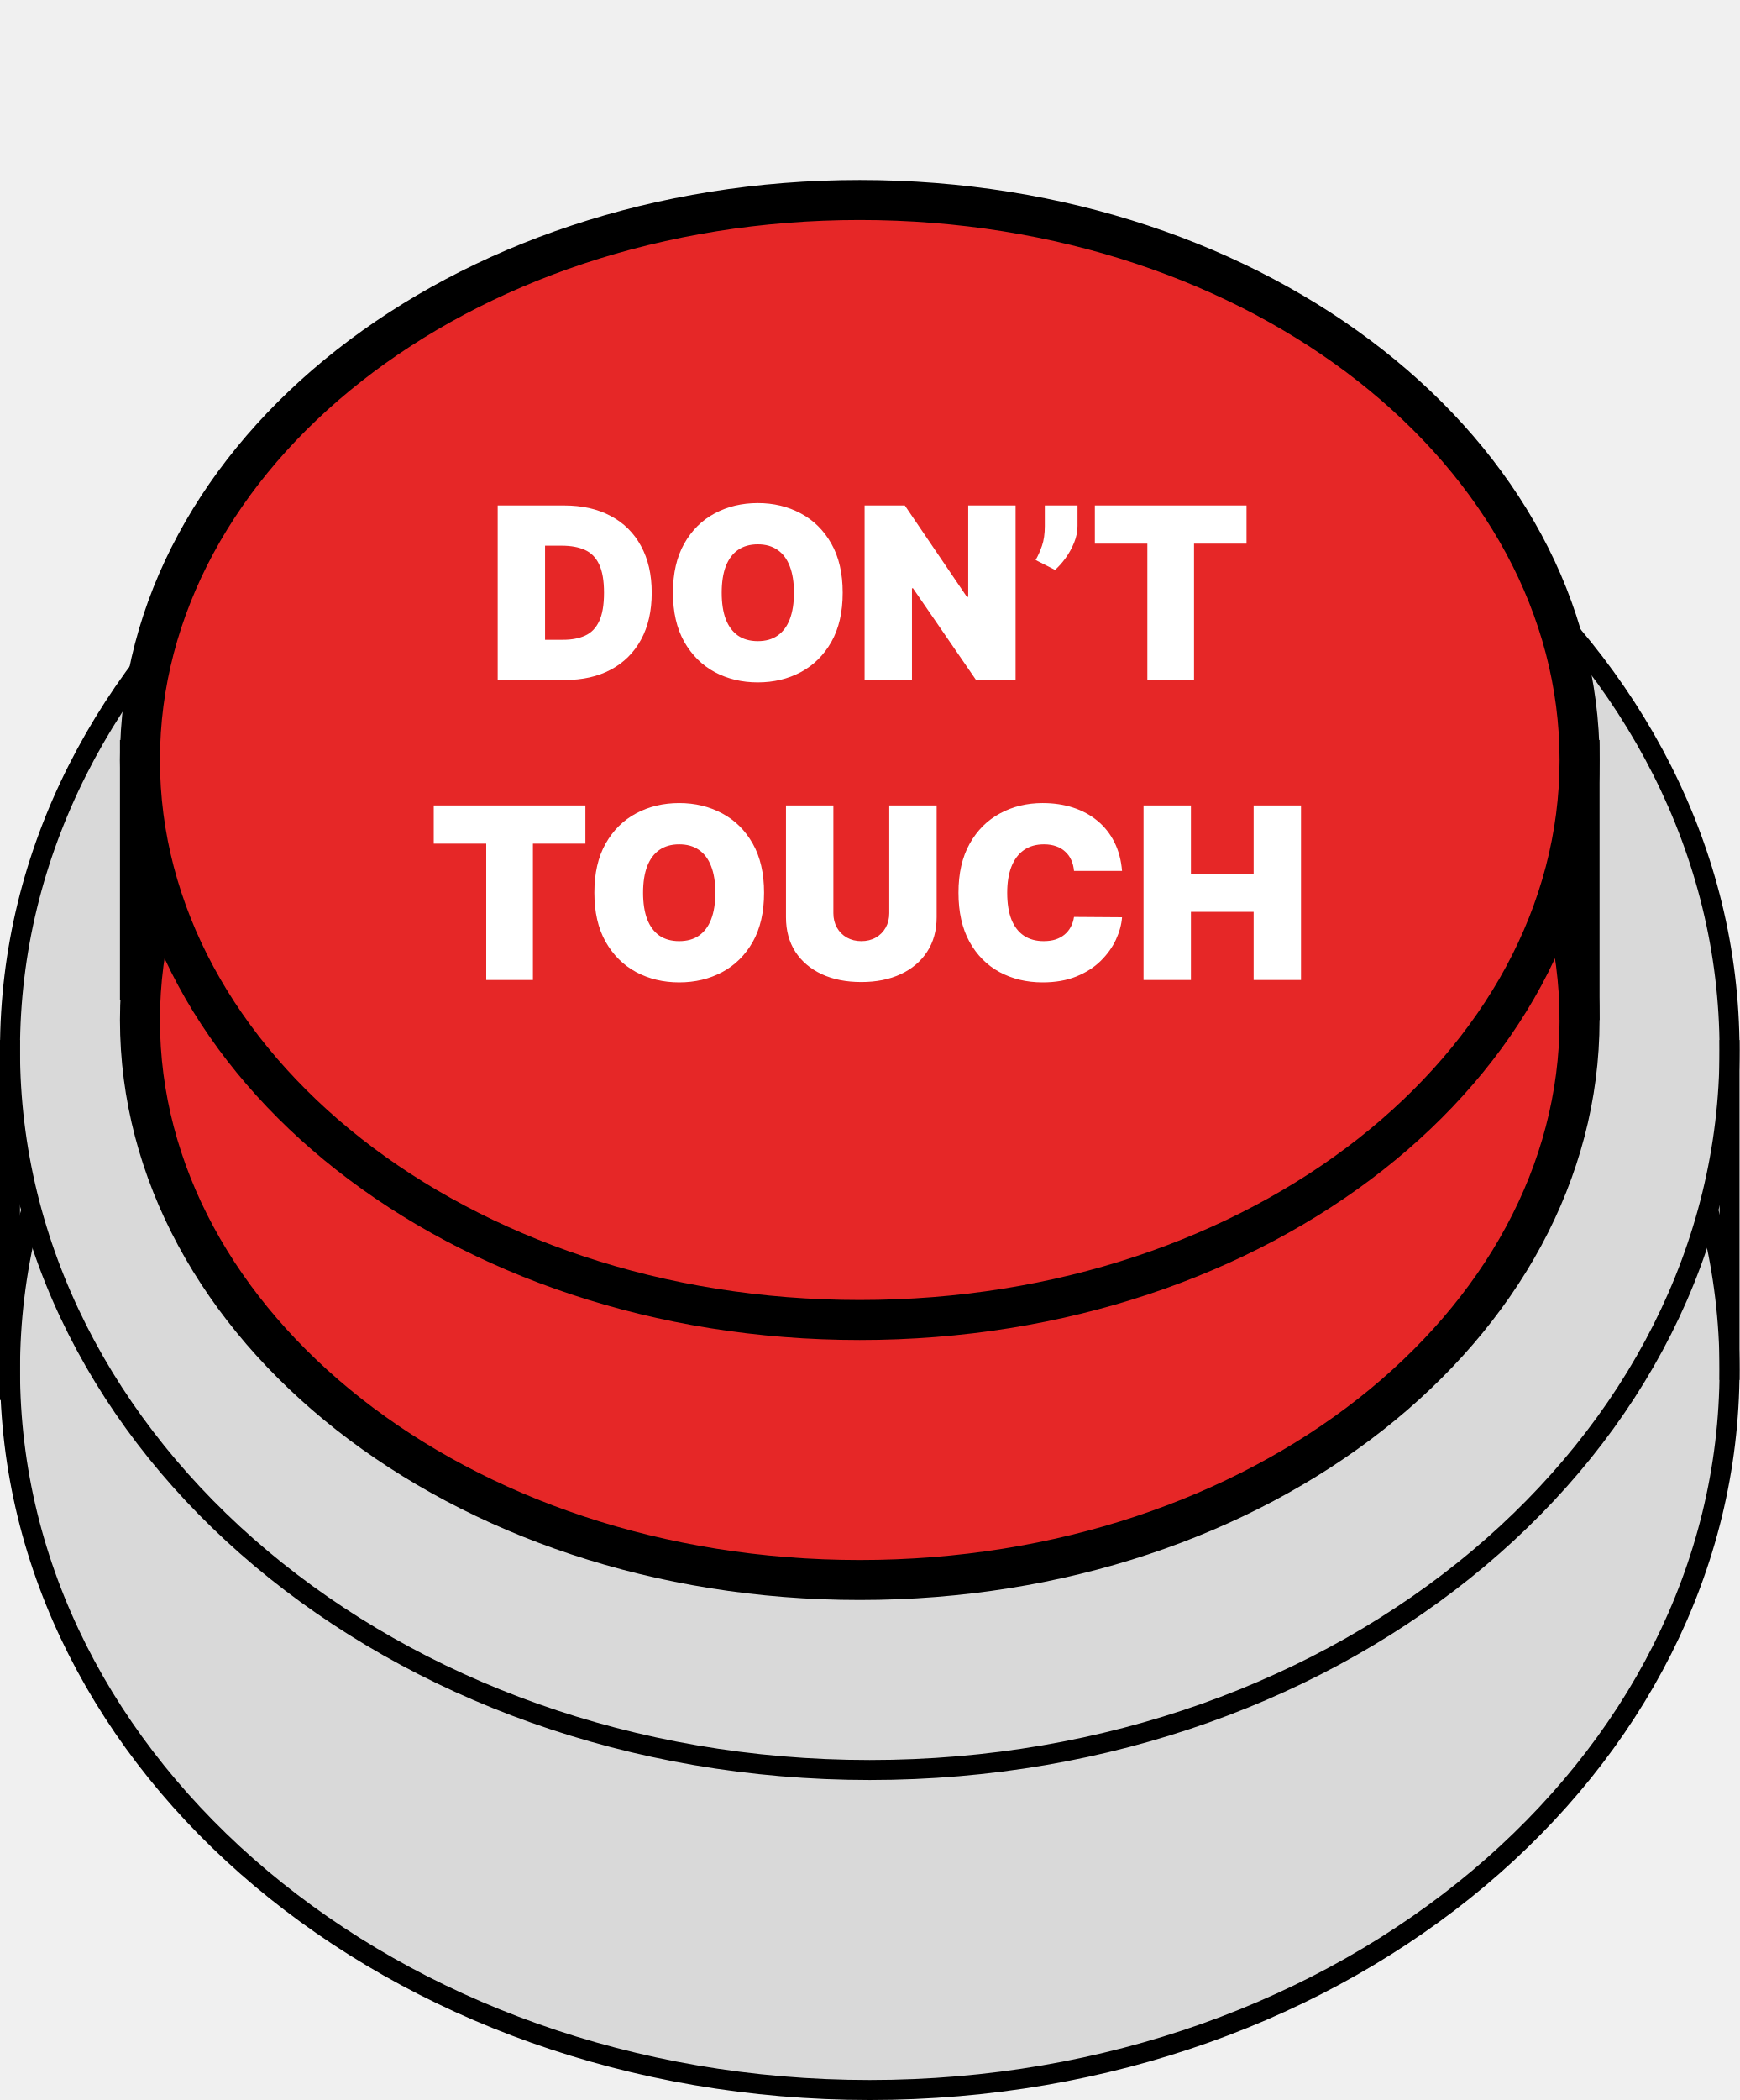
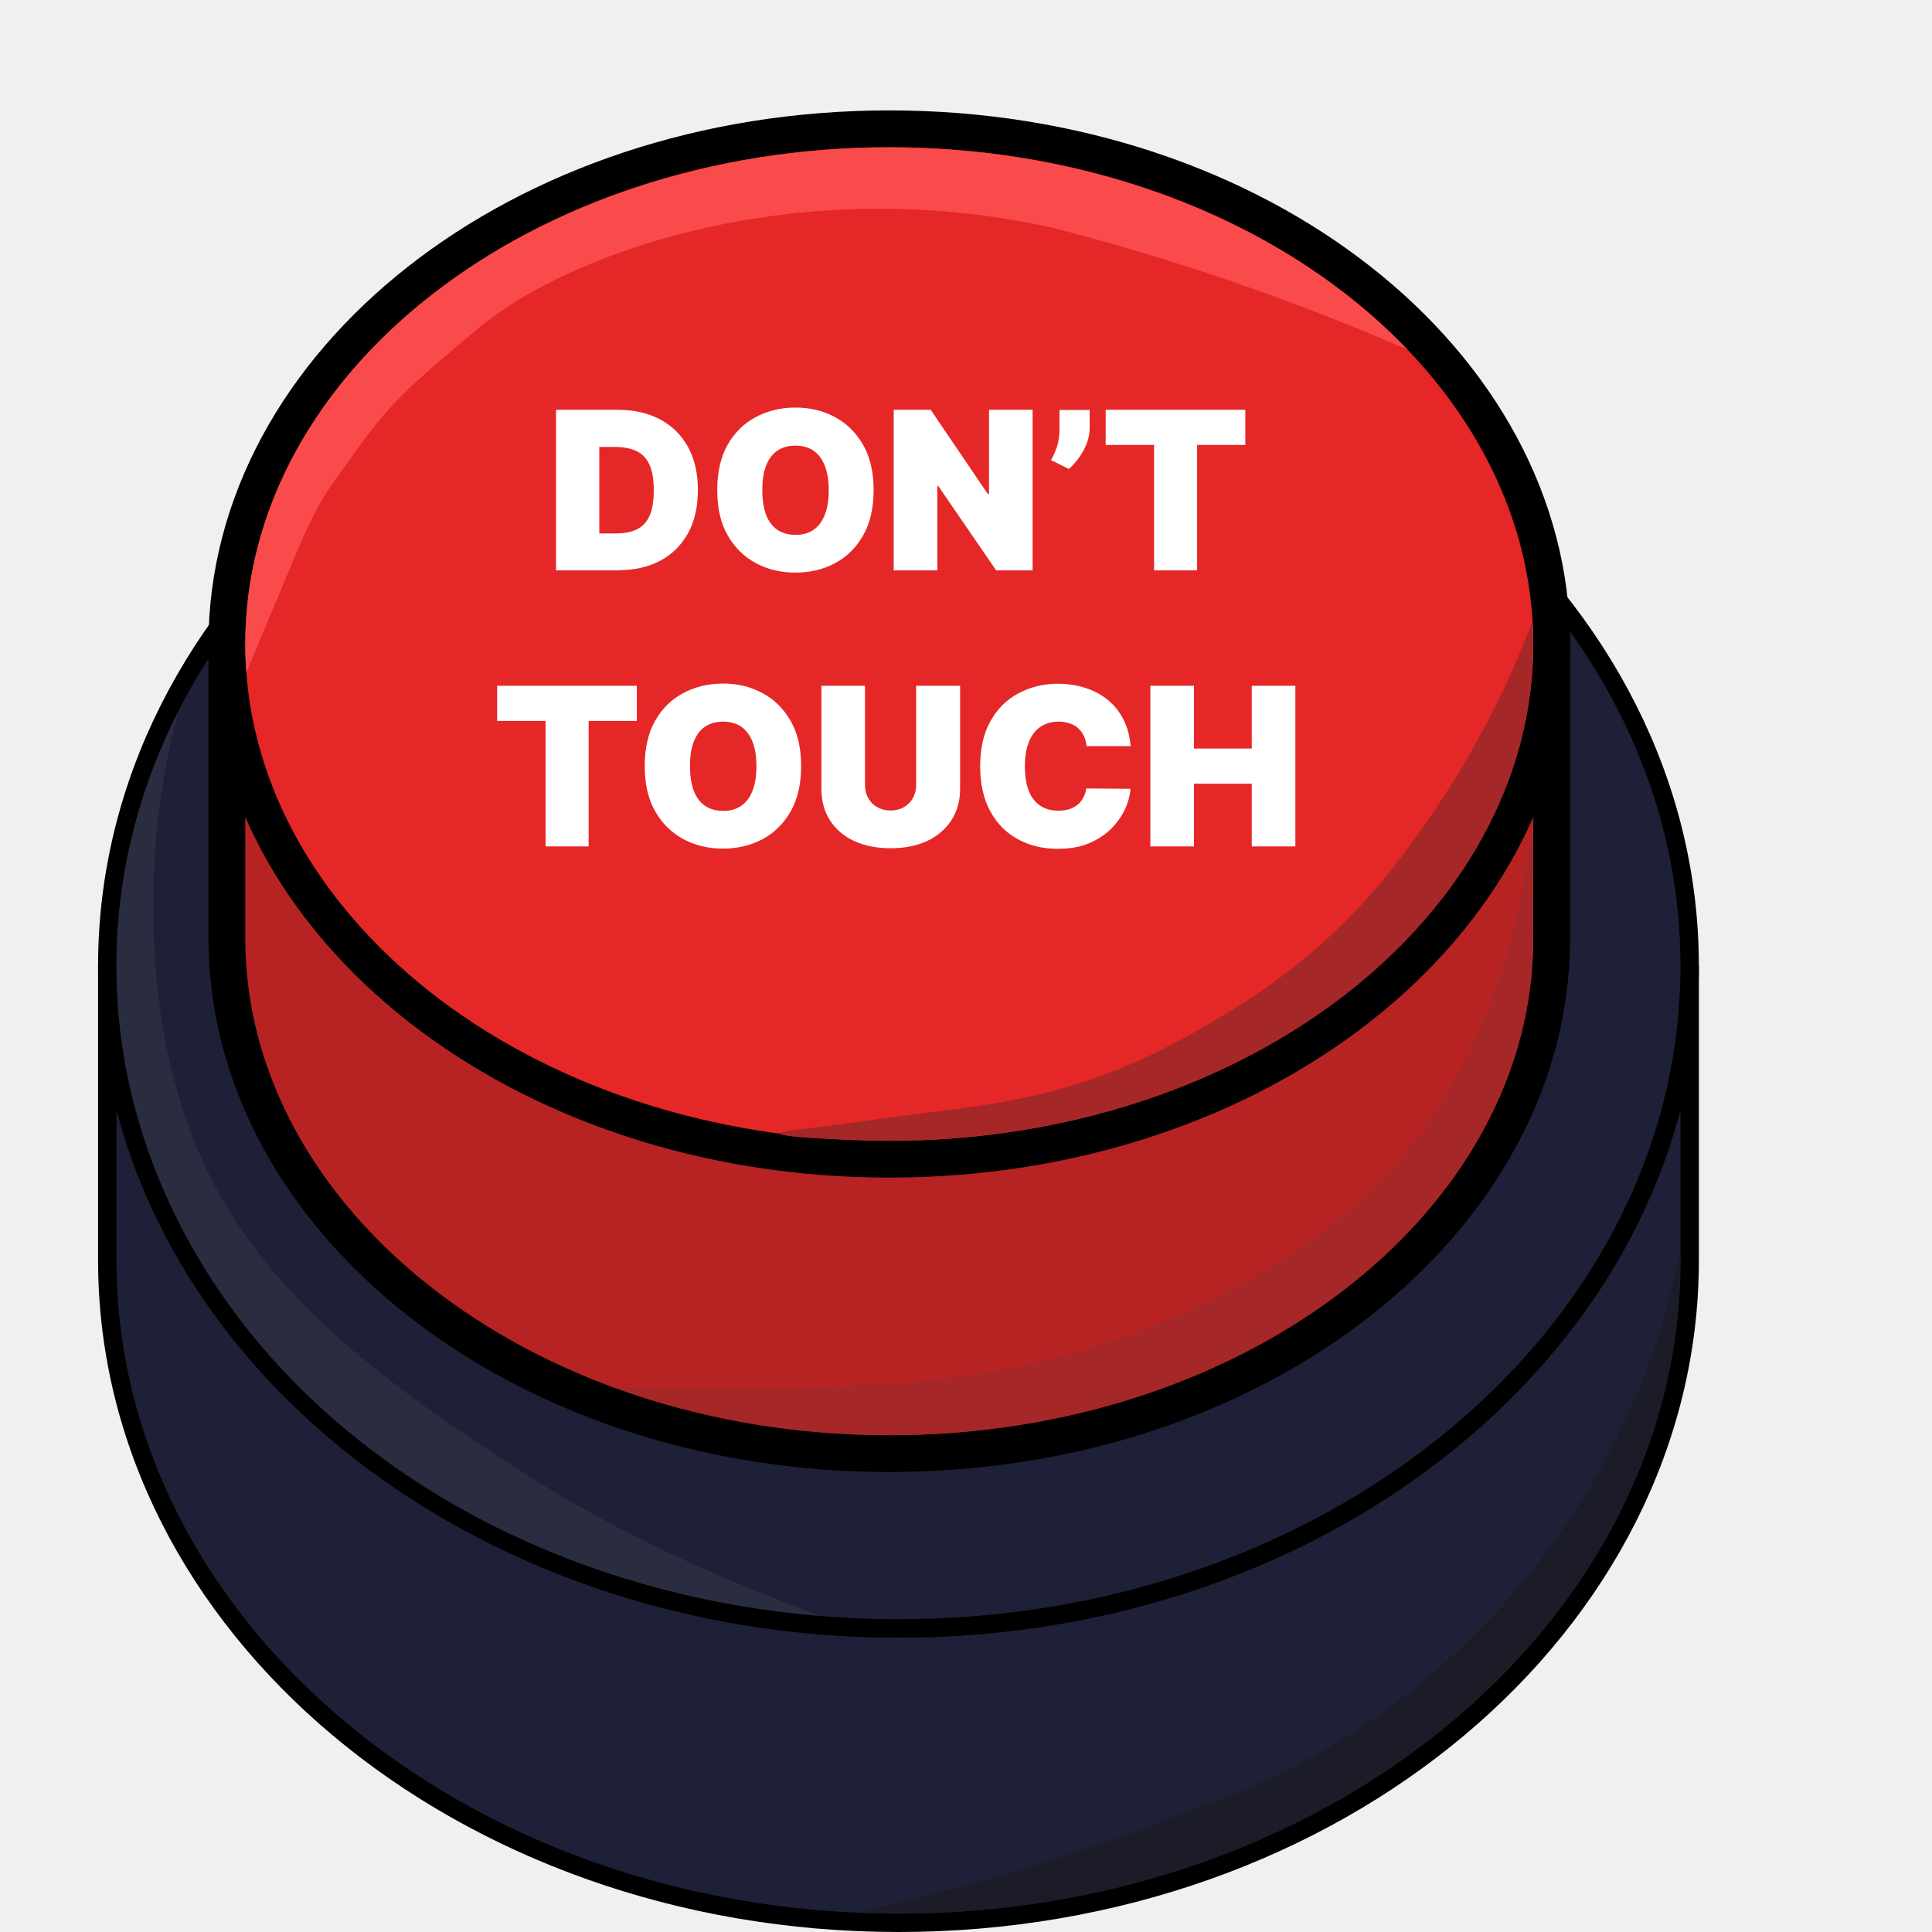
- <svg xmlns="http://www.w3.org/2000/svg" width="87" height="105" viewBox="0 0 87 105" fill="none">
-   <path d="M86.5 68.5C86.5 88.304 67.334 104.5 43.5 104.5C19.666 104.5 0.5 88.304 0.5 68.5C0.5 48.696 19.666 32.5 43.5 32.5C67.334 32.5 86.5 48.696 86.5 68.5Z" fill="#D9D9D9" stroke="black" />
-   <path d="M86.5 52.5C86.5 72.304 67.334 88.5 43.5 88.5C19.666 88.5 0.5 72.304 0.5 52.5C0.5 32.696 19.666 16.5 43.5 16.5C67.334 16.5 86.5 32.696 86.5 52.5Z" fill="#D9D9D9" stroke="black" />
-   <line x1="0.5" y1="52" x2="0.5" y2="70" stroke="black" />
-   <line x1="86.5" y1="52" x2="86.5" y2="69" stroke="black" />
-   <path d="M79 51C79 66.251 63.123 79 43 79C22.877 79 7 66.251 7 51C7 35.749 22.877 23 43 23C63.123 23 79 35.749 79 51Z" fill="#E62727" stroke="black" stroke-width="2" />
-   <line x1="7" y1="50" x2="7" y2="37" stroke="black" stroke-width="2" />
-   <line x1="79" y1="51" x2="79" y2="37" stroke="black" stroke-width="2" />
-   <path d="M79 38C79 53.251 63.123 66 43 66C22.877 66 7 53.251 7 38C7 22.749 22.877 10 43 10C63.123 10 79 22.749 79 38Z" fill="#E62727" stroke="black" stroke-width="2" />
-   <path d="M28.249 34H24.891V25.273H28.215C29.112 25.273 29.888 25.447 30.541 25.797C31.197 26.143 31.703 26.643 32.058 27.297C32.416 27.947 32.595 28.727 32.595 29.636C32.595 30.546 32.418 31.327 32.062 31.98C31.707 32.631 31.204 33.131 30.554 33.48C29.903 33.827 29.135 34 28.249 34ZM27.26 31.989H28.163C28.595 31.989 28.963 31.919 29.267 31.78C29.574 31.641 29.807 31.401 29.966 31.06C30.128 30.719 30.209 30.244 30.209 29.636C30.209 29.028 30.126 28.554 29.962 28.213C29.8 27.872 29.561 27.632 29.246 27.493C28.933 27.354 28.55 27.284 28.095 27.284H27.26V31.989ZM42.146 29.636C42.146 30.608 41.957 31.428 41.579 32.095C41.201 32.76 40.691 33.264 40.049 33.608C39.407 33.949 38.691 34.119 37.902 34.119C37.106 34.119 36.387 33.947 35.745 33.604C35.106 33.257 34.598 32.751 34.22 32.087C33.845 31.419 33.657 30.602 33.657 29.636C33.657 28.665 33.845 27.847 34.22 27.182C34.598 26.514 35.106 26.01 35.745 25.669C36.387 25.325 37.106 25.153 37.902 25.153C38.691 25.153 39.407 25.325 40.049 25.669C40.691 26.01 41.201 26.514 41.579 27.182C41.957 27.847 42.146 28.665 42.146 29.636ZM39.709 29.636C39.709 29.114 39.639 28.673 39.5 28.315C39.363 27.954 39.16 27.682 38.89 27.497C38.623 27.31 38.294 27.216 37.902 27.216C37.51 27.216 37.179 27.31 36.909 27.497C36.642 27.682 36.439 27.954 36.299 28.315C36.163 28.673 36.095 29.114 36.095 29.636C36.095 30.159 36.163 30.601 36.299 30.962C36.439 31.32 36.642 31.592 36.909 31.78C37.179 31.965 37.51 32.057 37.902 32.057C38.294 32.057 38.623 31.965 38.89 31.78C39.16 31.592 39.363 31.32 39.5 30.962C39.639 30.601 39.709 30.159 39.709 29.636ZM50.793 25.273V34H48.816L45.663 29.415H45.611V34H43.242V25.273H45.254L48.356 29.841H48.424V25.273H50.793ZM53.891 25.273V26.296C53.891 26.574 53.834 26.852 53.721 27.131C53.61 27.406 53.468 27.663 53.295 27.902C53.124 28.138 52.948 28.335 52.766 28.494L51.795 28C51.914 27.796 52.021 27.558 52.114 27.288C52.208 27.018 52.255 26.688 52.255 26.296V25.273H53.891ZM54.758 27.182V25.273H62.343V27.182H59.718V34H57.383V27.182H54.758ZM21.693 42.182V40.273H29.278V42.182H26.653V49H24.318V42.182H21.693ZM38.214 44.636C38.214 45.608 38.025 46.428 37.648 47.095C37.27 47.76 36.76 48.264 36.118 48.608C35.476 48.949 34.76 49.119 33.97 49.119C33.175 49.119 32.456 48.947 31.814 48.604C31.174 48.257 30.666 47.751 30.288 47.087C29.913 46.419 29.726 45.602 29.726 44.636C29.726 43.665 29.913 42.847 30.288 42.182C30.666 41.514 31.174 41.01 31.814 40.669C32.456 40.325 33.175 40.153 33.97 40.153C34.76 40.153 35.476 40.325 36.118 40.669C36.76 41.01 37.27 41.514 37.648 42.182C38.025 42.847 38.214 43.665 38.214 44.636ZM35.777 44.636C35.777 44.114 35.707 43.673 35.568 43.315C35.432 42.955 35.228 42.682 34.959 42.497C34.692 42.31 34.362 42.216 33.97 42.216C33.578 42.216 33.247 42.31 32.977 42.497C32.71 42.682 32.507 42.955 32.368 43.315C32.231 43.673 32.163 44.114 32.163 44.636C32.163 45.159 32.231 45.601 32.368 45.962C32.507 46.32 32.71 46.592 32.977 46.78C33.247 46.965 33.578 47.057 33.97 47.057C34.362 47.057 34.692 46.965 34.959 46.78C35.228 46.592 35.432 46.32 35.568 45.962C35.707 45.601 35.777 45.159 35.777 44.636ZM44.475 40.273H46.845V45.864C46.845 46.528 46.685 47.104 46.367 47.59C46.052 48.072 45.612 48.446 45.046 48.71C44.481 48.972 43.825 49.102 43.078 49.102C42.325 49.102 41.666 48.972 41.1 48.71C40.535 48.446 40.095 48.072 39.779 47.59C39.467 47.104 39.31 46.528 39.31 45.864V40.273H41.68V45.659C41.68 45.929 41.739 46.17 41.859 46.383C41.978 46.594 42.143 46.758 42.353 46.878C42.566 46.997 42.808 47.057 43.078 47.057C43.35 47.057 43.592 46.997 43.802 46.878C44.012 46.758 44.177 46.594 44.296 46.383C44.416 46.17 44.475 45.929 44.475 45.659V40.273ZM56.118 43.545H53.715C53.698 43.347 53.653 43.166 53.579 43.004C53.508 42.842 53.408 42.703 53.28 42.587C53.155 42.467 53.003 42.376 52.824 42.314C52.645 42.249 52.442 42.216 52.215 42.216C51.817 42.216 51.481 42.312 51.205 42.506C50.932 42.699 50.725 42.976 50.583 43.337C50.444 43.697 50.374 44.131 50.374 44.636C50.374 45.17 50.445 45.618 50.587 45.979C50.732 46.337 50.941 46.606 51.214 46.788C51.486 46.967 51.815 47.057 52.198 47.057C52.417 47.057 52.613 47.03 52.786 46.976C52.959 46.919 53.11 46.838 53.238 46.733C53.366 46.628 53.469 46.501 53.549 46.354C53.631 46.203 53.687 46.034 53.715 45.847L56.118 45.864C56.09 46.233 55.986 46.609 55.807 46.993C55.628 47.374 55.374 47.726 55.045 48.05C54.718 48.371 54.313 48.629 53.83 48.825C53.347 49.021 52.786 49.119 52.147 49.119C51.346 49.119 50.627 48.947 49.991 48.604C49.357 48.26 48.856 47.754 48.486 47.087C48.12 46.419 47.937 45.602 47.937 44.636C47.937 43.665 48.124 42.847 48.499 42.182C48.874 41.514 49.38 41.01 50.016 40.669C50.653 40.325 51.363 40.153 52.147 40.153C52.698 40.153 53.205 40.229 53.668 40.379C54.131 40.53 54.538 40.75 54.887 41.04C55.236 41.327 55.518 41.68 55.731 42.101C55.944 42.521 56.073 43.003 56.118 43.545ZM57.193 49V40.273H59.563V43.682H62.699V40.273H65.068V49H62.699V45.591H59.563V49H57.193Z" fill="white" />
+ <svg xmlns="http://www.w3.org/2000/svg" id="Button3" viewBox="0 0 94.34 105" width="50" height="50">
+   <defs>
+     <style>
+       .cls-1 {
+         fill: #b72323;
+       }
+ 
+       .cls-1, .cls-2 {
+         stroke-width: 2px;
+       }
+ 
+       .cls-1, .cls-2, .cls-3 {
+         stroke: #000;
+       }
+ 
+       .cls-4 {
+         fill: #a62727;
+       }
+ 
+       .cls-4, .cls-5, .cls-6, .cls-7, .cls-8 {
+         stroke-width: 0px;
+       }
+ 
+       .cls-2 {
+         fill: #e62727;
+       }
+ 
+       .cls-5 {
+         fill: #1b1c28;
+       }
+ 
+       .cls-3 {
+         fill: #1e2037;
+       }
+ 
+       .cls-6 {
+         fill: #f94b4b;
+       }
+ 
+       .cls-7 {
+         fill: #fff;
+       }
+ 
+       .cls-8 {
+         fill: #2a2d3f;
+       }
+     </style>
+   </defs>
+   <g id="Bot_blue">
+     <path class="cls-3" d="M86.5,52.5v16c0,19.8-19.17,36-43,36S.5,88.3.5,68.5v-16c0,2.75.37,5.43,1.07,8,4.34,15.99,21.41,28,41.93,28s37.59-12.01,41.93-28c.7-2.57,1.07-5.25,1.07-8Z" />
+     <path class="cls-5" d="M86,67.89v.61c0,19.58-19.07,35.5-42.5,35.5-.75,0-1.49-.02-2.22-.05,1.65-.41,3.29-.82,4.94-1.23,1.92-.5,3.91-1.08,5.98-1.74,2.78-.89,5.38-1.85,7.79-2.82,2.77-.98,6.53-2.65,10.45-5.55,3.29-2.44,5.68-5,7.34-7.07,1.99-2.45,4.39-6,6.21-10.66,1-2.55,1.62-4.93,2.02-6.99Z" />
+   </g>
+   <g id="Top_blue">
+     <path class="cls-3" d="M86.5,52.5c0,2.75-.37,5.43-1.07,8-4.34,15.99-21.41,28-41.93,28S5.91,76.49,1.57,60.5c-.7-2.57-1.07-5.25-1.07-8C.5,32.7,19.67,16.5,43.5,16.5s43,16.2,43,36Z" />
+     <path class="cls-8" d="M39.16,87.81c-18.08-1.5-33.01-12.36-37.11-27.44-.7-2.57-1.05-5.21-1.05-7.87,0-4.9,1.2-9.57,3.36-13.82-.61,2.27-1.25,5.47-1.34,9.34-.05,2.18-.14,7.85,2.05,13.62,3.15,8.32,10.48,13.5,17.67,18.16,4.33,2.8,8.72,4.95,13.51,6.86,1.44.57,2.95,1.15,2.91,1.15Z" />
+   </g>
+   <g id="Bot_red">
+     <path class="cls-1" d="M79,35v16c0,15.25-15.88,28-36,28S7,66.25,7,51v-16h13.76c6.09-3.75,13.79-6,22.24-6s16.15,2.25,22.24,6h13.76Z" />
+     <path class="cls-4" d="M77.98,40.67c0,3.44.01,6.89.02,10.33,0,14.89-15.7,27-35,27-5.37,0-10.46-.94-15.01-2.62,1.59.05,3.82.11,6.49.1,1.33,0,3.98-.02,6.31-.14,3.37-.18,8.3-.45,14.12-2.39,4.62-1.54,7.75-3.45,8.56-3.96,2.06-1.28,4.91-3.09,7.63-6.41.4-.49,2.04-2.53,3.57-5.73,2.87-6,3.39-11.98,3.32-16.17Z" />
+   </g>
+   <g id="Top_red">
+     <g id="Top_red-2" data-name="Top_red">
+       <path class="cls-2" d="M79,35c0,15.25-15.88,28-36,28S7,50.25,7,35,22.88,7,43,7s36,12.75,36,28Z" />
+       <path class="cls-4" d="M78,35c0,14.89-15.7,27-35,27-.84,0-5.94-.13-5.94-.4,0-.11.79-.19,2.04-.34,2.04-.25,4.07-.56,6.11-.81,2.56-.31,5.17-.63,8.19-1.6,3.17-1.02,5.44-2.31,6.96-3.2,1.37-.8,3.72-2.17,6.31-4.52,2.65-2.4,4.22-4.6,5.45-6.35,1.74-2.46,3.98-6.13,5.84-11.02.03.42.04.83.04,1.25Z" />
+     </g>
+     <path class="cls-6" d="M71.17,19c-2.05-.89-4.2-1.76-6.46-2.6-4.54-1.69-8.88-3.01-12.93-4.05-3.89-.84-8.72-1.35-14.14-.74-5.07.57-8.72,1.89-9.84,2.32-2.75,1.05-5.27,2.31-7.51,4.22-1.34,1.15-2.77,2.3-4.02,3.59-1.32,1.35-2.35,2.91-3.45,4.44-1.08,1.51-1.71,3.09-2.43,4.79-.78,1.86-1.55,3.71-2.33,5.57-.04-.51-.06-1.02-.06-1.53,0-14.89,15.7-27,35-27,11.54,0,21.79,4.33,28.17,11Z" />
+     <path id="Text" class="cls-7" d="M28.25,31h-3.36v-8.73h3.32c.9,0,1.67.17,2.33.52.66.35,1.16.85,1.52,1.5.36.65.54,1.43.54,2.34s-.18,1.69-.53,2.34c-.36.65-.86,1.15-1.51,1.5-.65.35-1.42.52-2.31.52ZM27.26,28.99h.9c.43,0,.8-.07,1.1-.21.31-.14.54-.38.7-.72.16-.34.24-.82.24-1.42s-.08-1.08-.25-1.42c-.16-.34-.4-.58-.72-.72-.31-.14-.7-.21-1.15-.21h-.84v4.7ZM42.15,26.64c0,.97-.19,1.79-.57,2.46-.38.66-.89,1.17-1.53,1.51-.64.34-1.36.51-2.15.51s-1.51-.17-2.16-.52c-.64-.35-1.15-.85-1.53-1.52-.38-.67-.56-1.48-.56-2.45s.19-1.79.56-2.45c.38-.67.89-1.17,1.53-1.51.64-.34,1.36-.52,2.16-.52s1.51.17,2.15.52c.64.34,1.15.85,1.53,1.51.38.66.57,1.48.57,2.45ZM39.71,26.64c0-.52-.07-.96-.21-1.32-.14-.36-.34-.63-.61-.82-.27-.19-.6-.28-.99-.28s-.72.09-.99.28c-.27.18-.47.46-.61.82-.14.36-.2.8-.2,1.32s.07.96.2,1.33c.14.36.34.63.61.82.27.18.6.28.99.28s.72-.09.99-.28c.27-.19.47-.46.61-.82.14-.36.21-.8.21-1.33ZM50.79,22.27v8.73h-1.98l-3.15-4.59h-.05v4.59h-2.37v-8.73h2.01l3.1,4.57h.07v-4.57h2.37ZM53.89,22.27v1.02c0,.28-.06.56-.17.84-.11.28-.25.53-.43.77-.17.24-.35.43-.53.59l-.97-.49c.12-.2.23-.44.32-.71.09-.27.14-.6.14-.99v-1.02h1.64ZM54.76,24.18v-1.91h7.59v1.91h-2.62v6.82h-2.34v-6.82h-2.62ZM21.69,39.18v-1.91h7.59v1.91h-2.62v6.82h-2.34v-6.82h-2.62ZM38.21,41.64c0,.97-.19,1.79-.57,2.46-.38.66-.89,1.17-1.53,1.51-.64.34-1.36.51-2.15.51s-1.51-.17-2.16-.52c-.64-.35-1.15-.85-1.53-1.52-.38-.67-.56-1.48-.56-2.45s.19-1.79.56-2.45c.38-.67.89-1.17,1.53-1.51.64-.34,1.36-.52,2.16-.52s1.51.17,2.15.52c.64.34,1.15.85,1.53,1.51.38.66.57,1.48.57,2.45ZM35.78,41.64c0-.52-.07-.96-.21-1.32-.14-.36-.34-.63-.61-.82-.27-.19-.6-.28-.99-.28s-.72.09-.99.28c-.27.18-.47.46-.61.82-.14.36-.2.8-.2,1.32s.07.96.2,1.33c.14.36.34.63.61.82.27.18.6.28.99.28s.72-.09.99-.28c.27-.19.47-.46.61-.82.14-.36.21-.8.21-1.33ZM44.48,37.27h2.37v5.59c0,.66-.16,1.24-.48,1.73-.32.48-.76.86-1.32,1.12-.57.26-1.22.39-1.97.39s-1.41-.13-1.98-.39c-.57-.26-1.01-.64-1.32-1.12-.31-.49-.47-1.06-.47-1.73v-5.59h2.37v5.39c0,.27.06.51.18.72.12.21.28.38.49.49.21.12.45.18.72.18s.51-.06.72-.18c.21-.12.38-.28.49-.49.12-.21.18-.45.18-.72v-5.39ZM56.12,40.55h-2.4c-.02-.2-.06-.38-.14-.54-.07-.16-.17-.3-.3-.42-.12-.12-.28-.21-.46-.27-.18-.07-.38-.1-.61-.1-.4,0-.73.1-1.01.29-.27.19-.48.47-.62.83-.14.36-.21.79-.21,1.3,0,.53.07.98.21,1.34.14.36.35.63.63.81.27.18.6.27.98.27.22,0,.41-.03.59-.08.17-.06.32-.14.45-.24.13-.11.23-.23.31-.38.08-.15.14-.32.17-.51l2.4.02c-.03.37-.13.75-.31,1.13-.18.38-.43.73-.76,1.06-.33.32-.73.58-1.21.78-.48.2-1.04.29-1.68.29-.8,0-1.52-.17-2.16-.52-.63-.34-1.14-.85-1.5-1.52-.37-.67-.55-1.48-.55-2.45s.19-1.79.56-2.45c.38-.67.88-1.17,1.52-1.51.64-.34,1.35-.52,2.13-.52.55,0,1.06.08,1.52.23.46.15.87.37,1.22.66.35.29.63.64.84,1.06.21.42.34.9.39,1.44ZM57.19,46v-8.73h2.37v3.41h3.14v-3.41h2.37v8.73h-2.37v-3.41h-3.14v3.41h-2.37Z" />
+   </g>
</svg>
